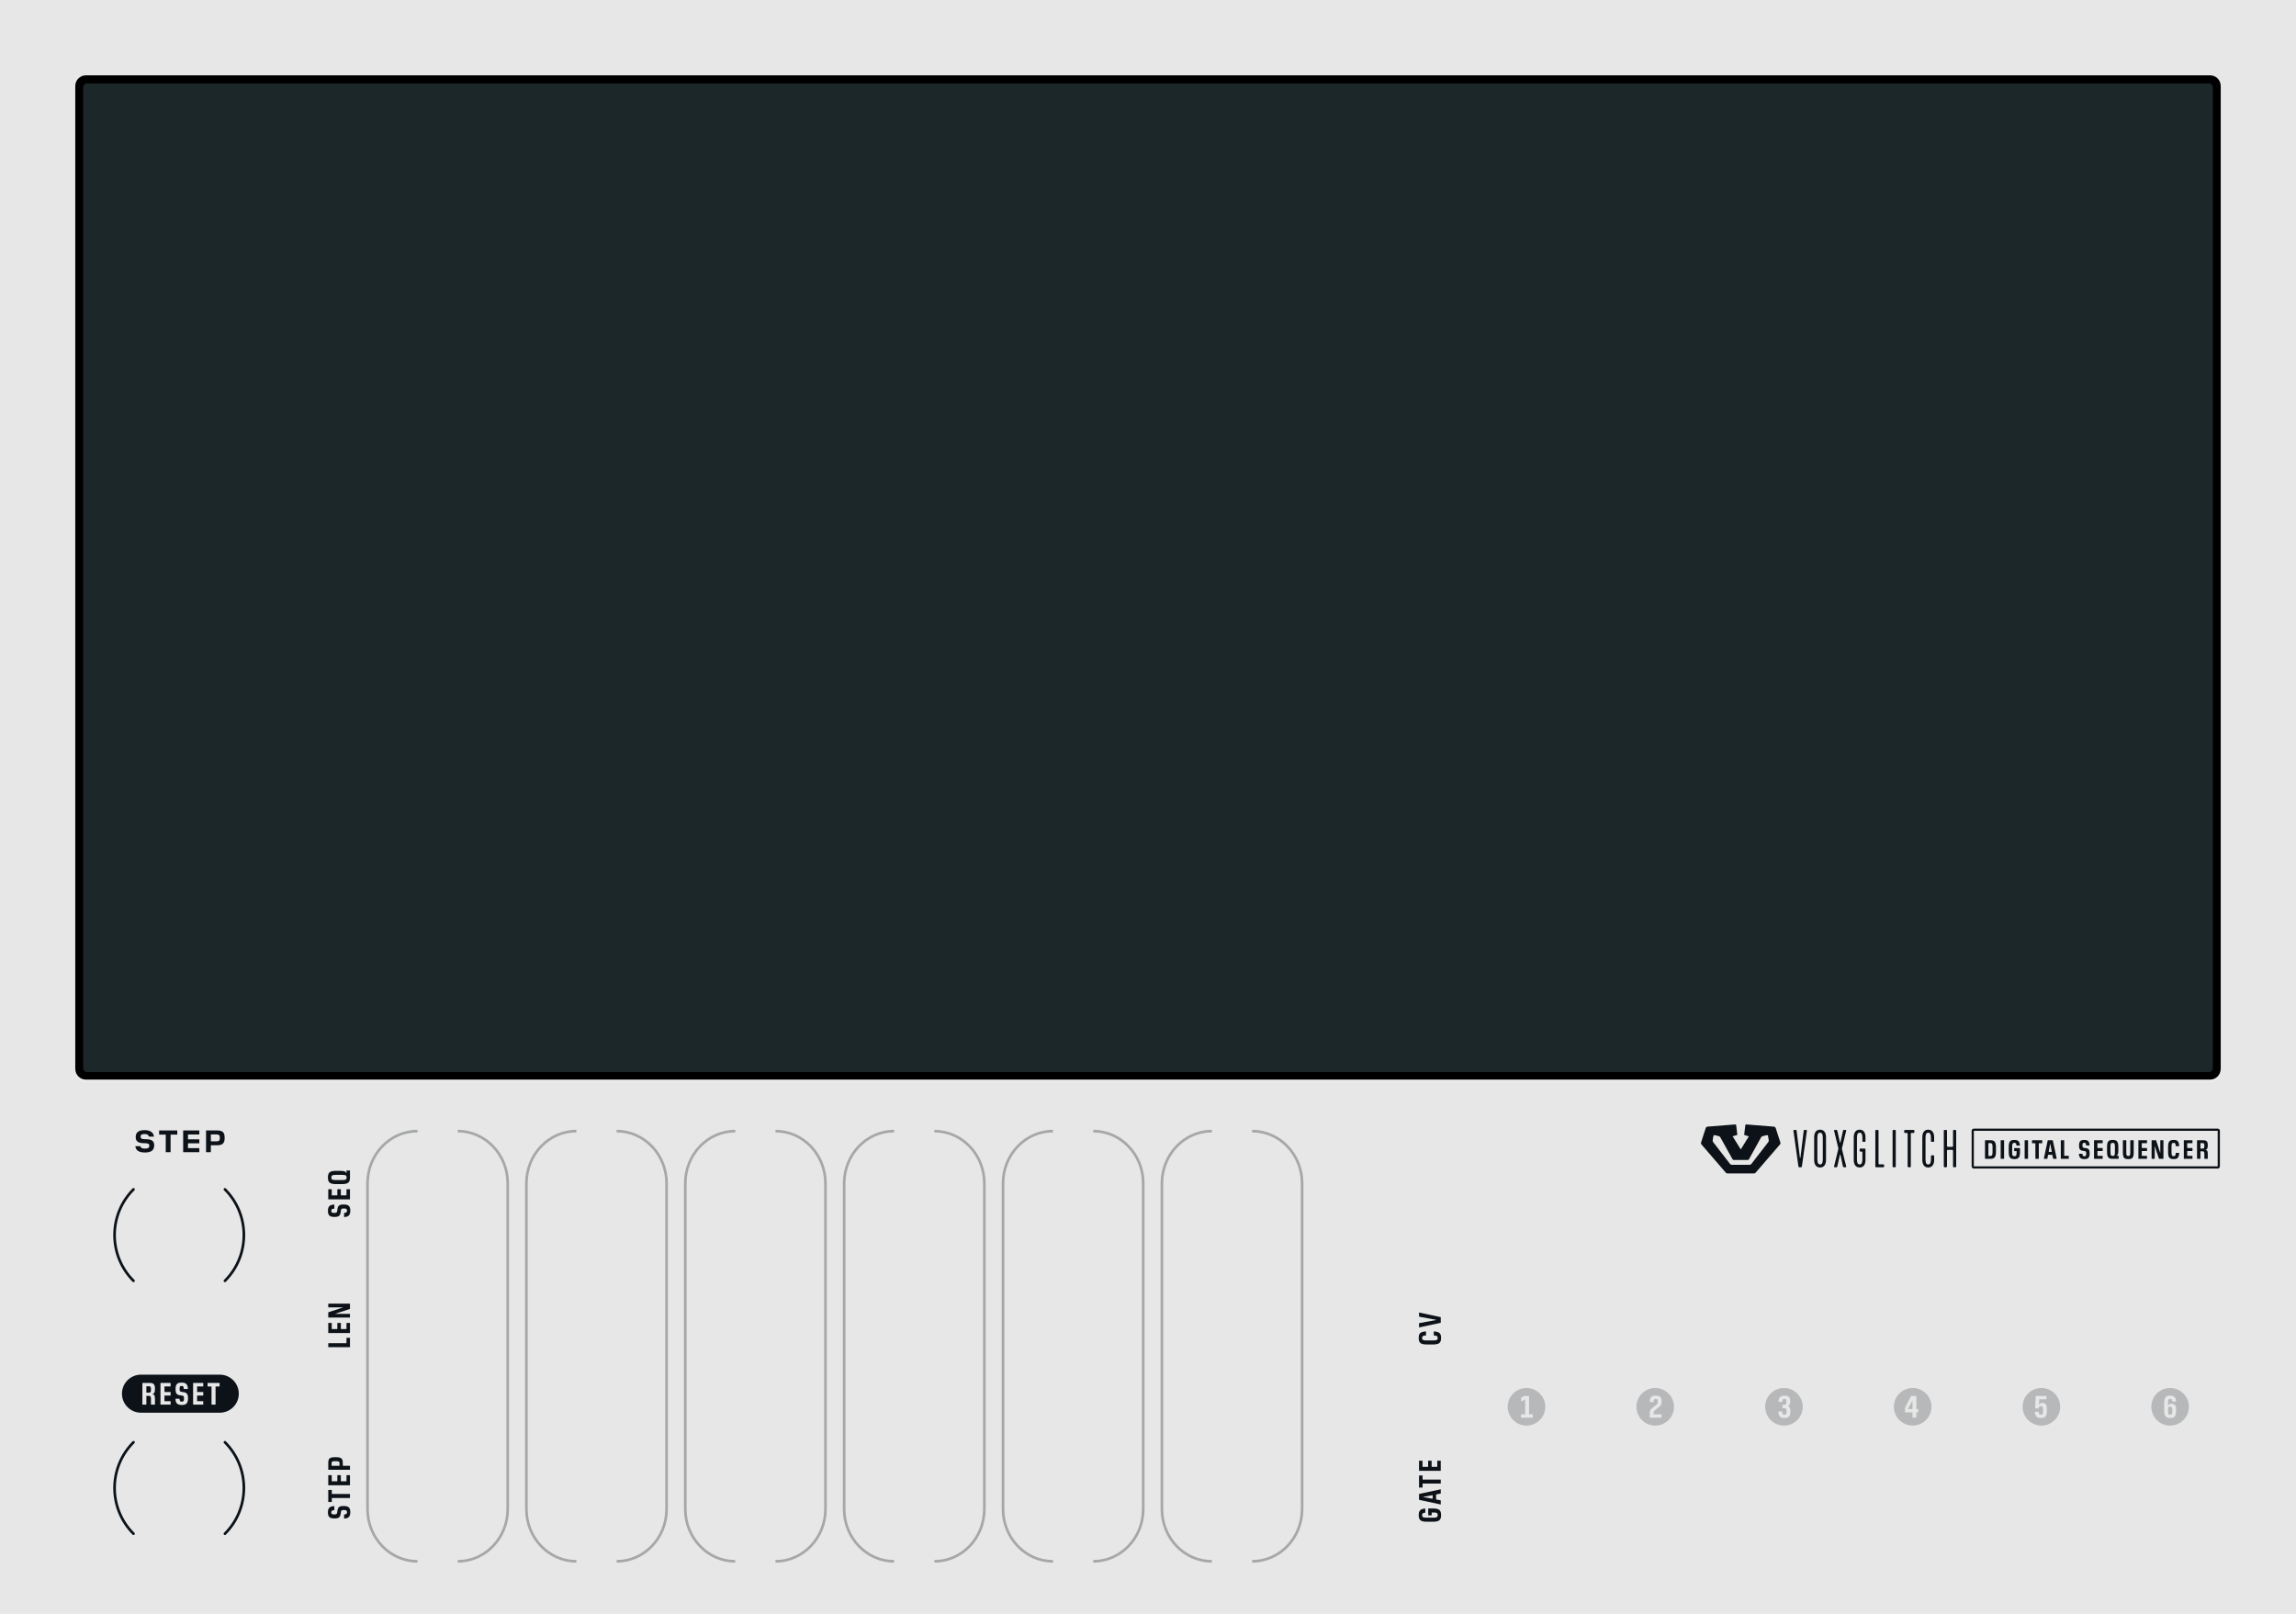
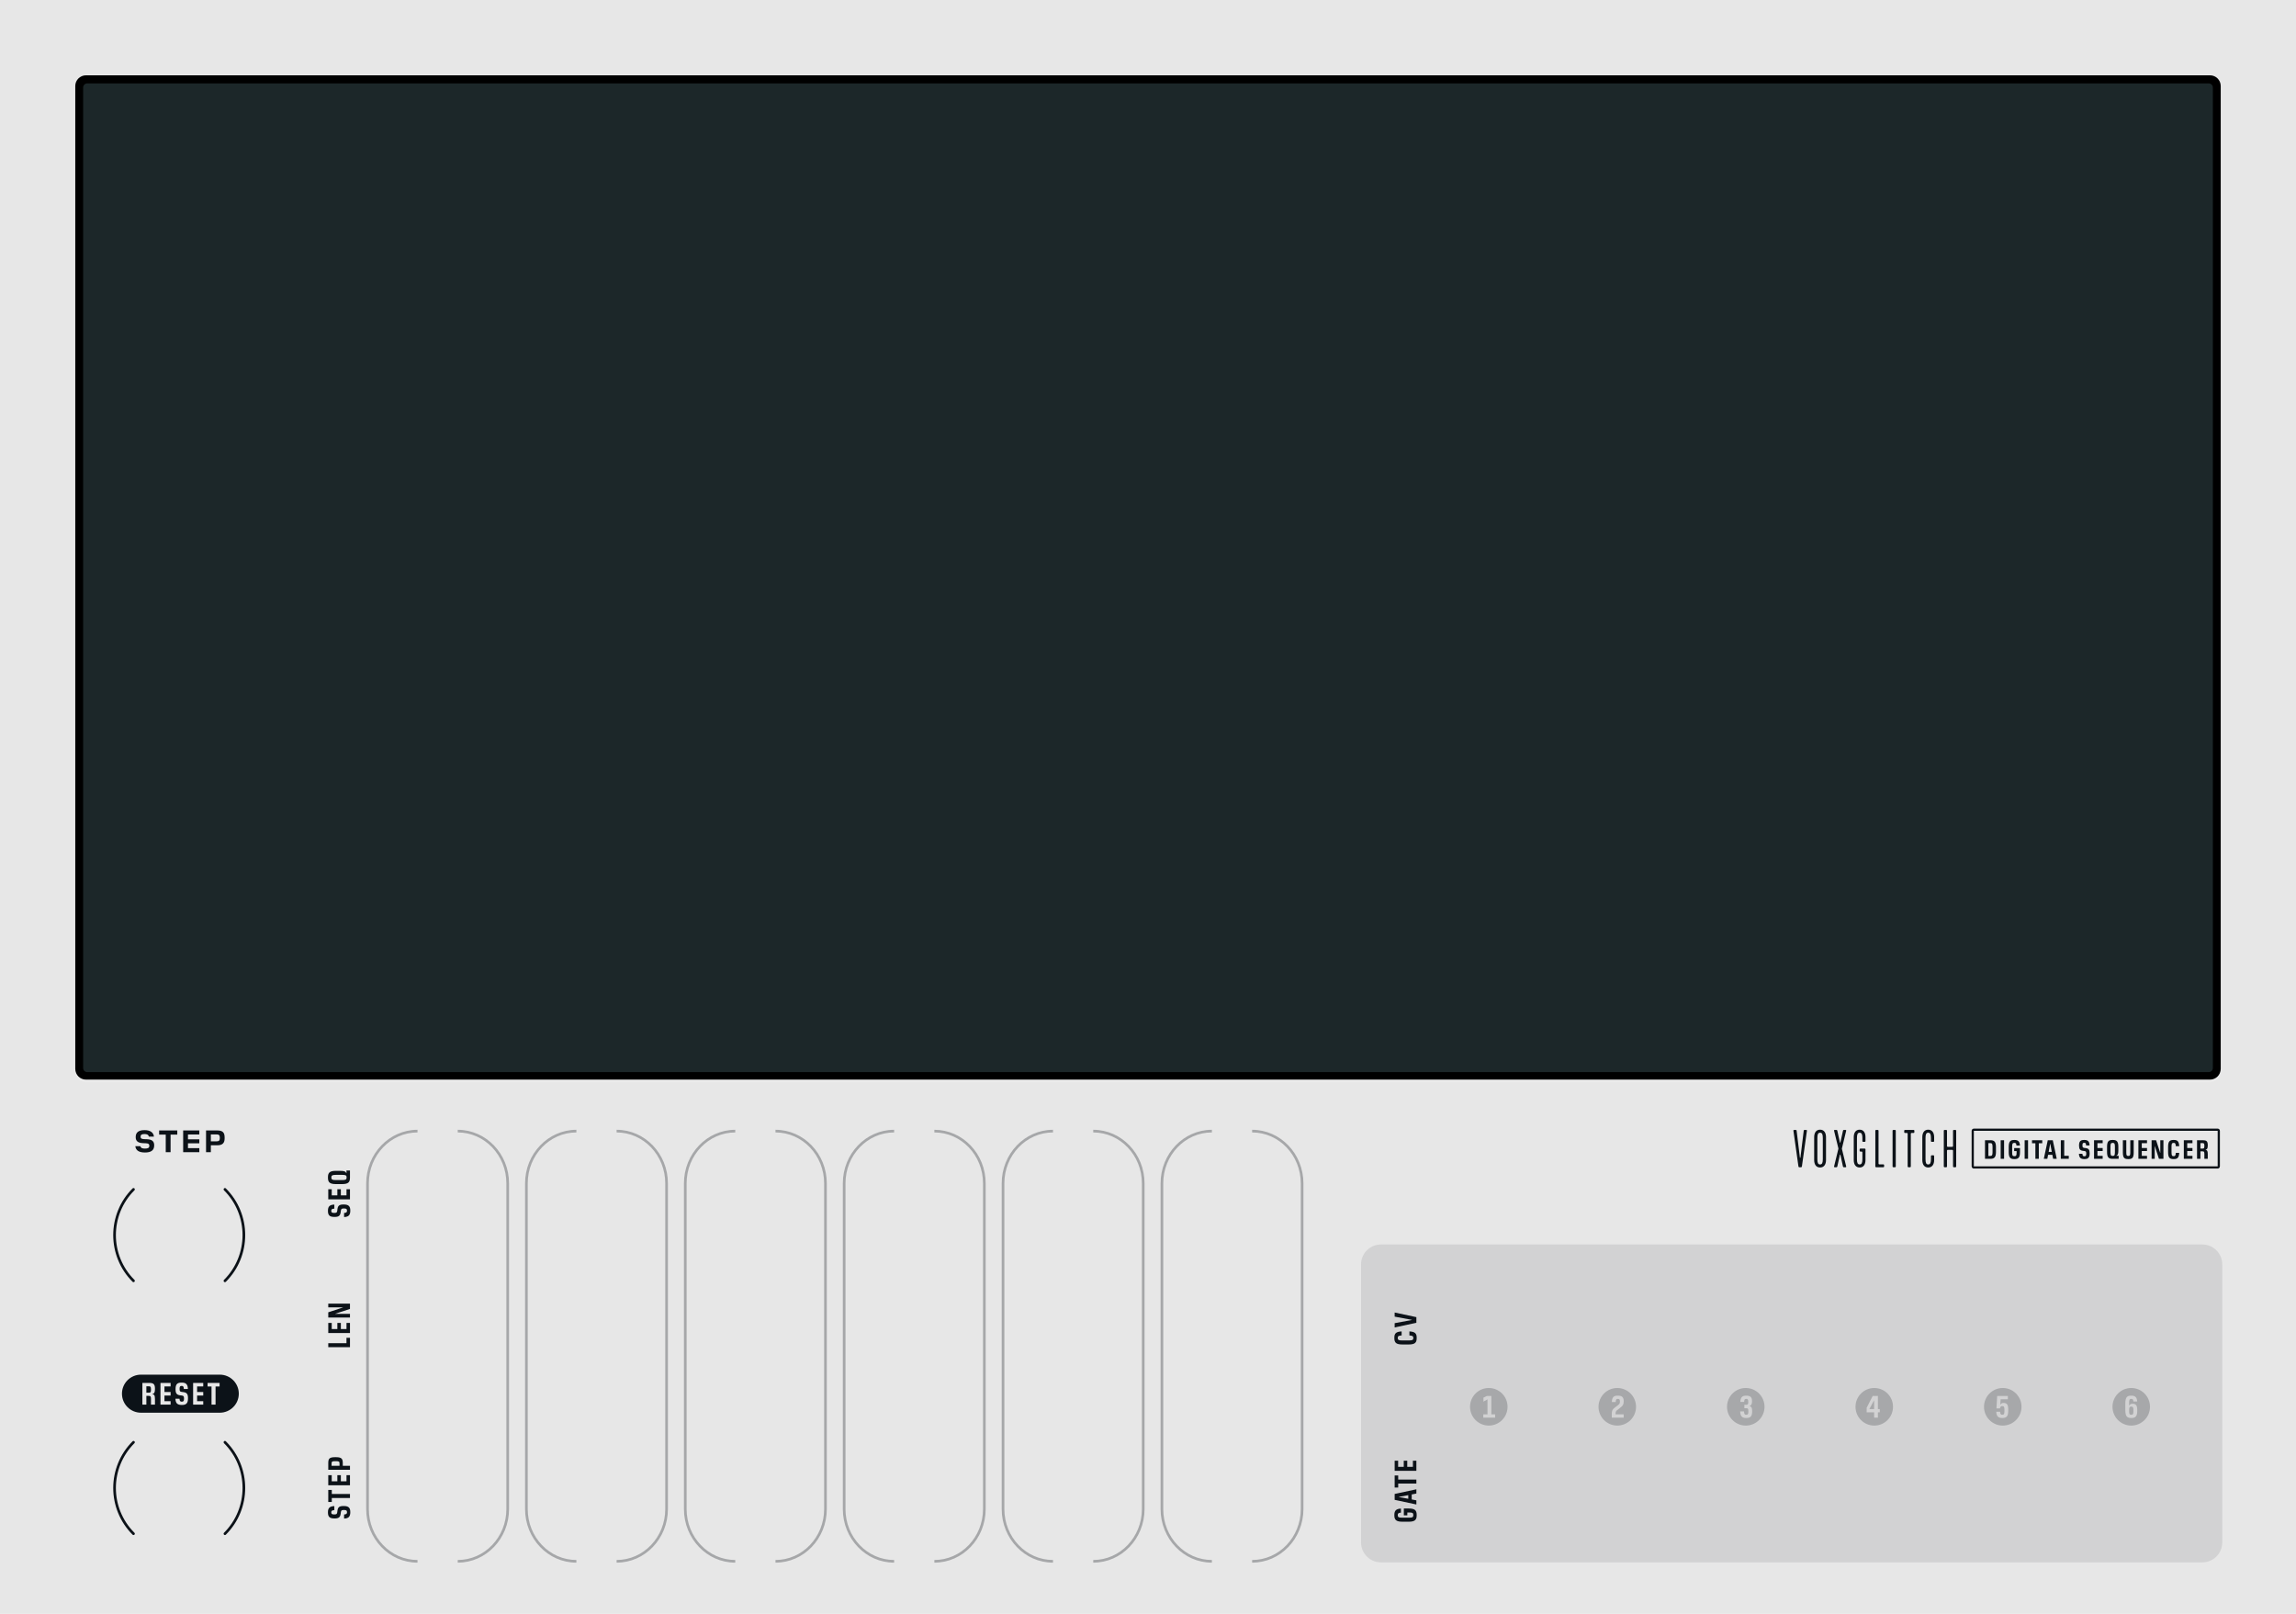
<svg xmlns="http://www.w3.org/2000/svg" xmlns:xlink="http://www.w3.org/1999/xlink" version="1.1" id="Ebene_1" x="0px" y="0px" width="182.88mm" height="128.5mm" viewBox="0 0 518.4 364.252" style="enable-background:new 0 0 518.4 364.252;" xml:space="preserve">
  <rect x="0" y="0" width="518.4" height="364.252" style="fill:#e7e7e7;fill-opacity:1;opacity:1;stroke:none" id="rect1" />
+   <rect style="fill:#d2d2d3;fill-opacity:1;stroke:none;stroke-width:0.283" id="rect2" width="194.449" height="71.756" x="307.301" y="-352.674" rx="4.5" ry="4.5" transform="scale(1,-1)" />
  <defs id="defs93">
    <linearGradient id="linearGradient959">
      <stop style="stop-color:#f3ede7;stop-opacity:1;" offset="0" id="stop955" />
      <stop style="stop-color:#f3ede7;stop-opacity:0;" offset="1" id="stop957" />
    </linearGradient>
    <linearGradient xlink:href="#linearGradient959" id="linearGradient961" x1="82.681" y1="303.885" x2="114.932" y2="303.885" gradientUnits="userSpaceOnUse" />
    <linearGradient xlink:href="#linearGradient959" id="linearGradient963" x1="118.554" y1="303.885" x2="150.804" y2="303.885" gradientUnits="userSpaceOnUse" />
    <linearGradient xlink:href="#linearGradient959" id="linearGradient965" x1="154.426" y1="303.885" x2="186.676" y2="303.885" gradientUnits="userSpaceOnUse" />
    <linearGradient xlink:href="#linearGradient959" id="linearGradient967" x1="190.298" y1="303.885" x2="222.548" y2="303.885" gradientUnits="userSpaceOnUse" />
    <linearGradient xlink:href="#linearGradient959" id="linearGradient969" x1="226.17" y1="303.885" x2="258.42" y2="303.885" gradientUnits="userSpaceOnUse" />
    <linearGradient xlink:href="#linearGradient959" id="linearGradient971" x1="262.042" y1="303.885" x2="294.293" y2="303.885" gradientUnits="userSpaceOnUse" />
  </defs>
  <style type="text/css" id="style2">
.st0 {
  opacity:0.15;
  fill:#FFFFFF;
}
.st1 {
  fill:#1C2729;
}
.st2 {
  opacity:0.3;
}
.st3 {
  fill:#F3EDE7;
}
.st4 {
  opacity:0.5;
  fill:#F3EDE7;
}
</style>
  <path d="M498.995,243.705H19.405c-1.331,0-2.41-1.079-2.41-2.41V19.412c0-1.331,1.079-2.41,2.41-2.41h479.59  c1.331,0,2.41,1.079,2.41,2.41v221.883C501.405,242.626,500.326,243.705,498.995,243.705z" id="path4" style="stroke:none;stroke-opacity:1" />
  <path class="st0" d="M498.995,243.723H19.405c-1.331,0-2.41-1.079-2.41-2.41v0.583c0,1.331,1.079,2.41,2.41,2.41h479.59  c1.331,0,2.41-1.079,2.41-2.41v-0.583C501.405,242.644,500.326,243.723,498.995,243.723z" id="path6" />
  <path class="st1" d="M498.712,242.008H19.688c-0.504,0-0.912-0.409-0.912-0.912V19.744c0-0.504,0.409-0.912,0.912-0.912h479.023  c0.504,0,0.913,0.409,0.913,0.912v221.352C499.624,241.6,499.216,242.008,498.712,242.008z" id="path8" style="stroke:none;stroke-opacity:1;fill-opacity:1;fill:#1c2729" />
  <g id="g12" style="opacity:0.3;fill:#0c1218;fill-opacity:1;stroke:none">
    <path class="st3" d="m 82.681,267.127 v 73.515 c 0,3.336 1.294,6.36 3.388,8.55 2.094,2.19 4.994,3.548 8.195,3.548 v -0.6 c -3.031,0 -5.773,-1.283 -7.763,-3.363 -1.99,-2.08 -3.222,-4.955 -3.222,-8.135 v -73.515 c 0,-3.18 1.232,-6.054 3.222,-8.135 1.99,-2.08 4.733,-3.363 7.763,-3.363 v -0.6 c -3.202,0 -6.102,1.358 -8.195,3.548 -2.094,2.19 -3.388,5.214 -3.388,8.55 z m 28.863,-8.55 c -2.094,-2.19 -4.994,-3.548 -8.195,-3.548 v 0 0.6 0 c 3.031,0 5.773,1.283 7.763,3.363 1.99,2.08 3.222,4.955 3.222,8.135 v 73.515 c 0,3.18 -1.232,6.054 -3.222,8.135 -1.99,2.08 -4.733,3.363 -7.763,3.363 v 0 0.6 0 c 3.202,0 6.102,-1.358 8.195,-3.548 2.095,-2.19 3.388,-5.214 3.388,-8.55 v -73.515 c 0,-3.336 -1.294,-6.36 -3.388,-8.55 z" id="path10" style="fill:#0c1218;fill-opacity:1;stroke:none" />
  </g>
  <g id="g18" style="opacity:0.3;fill:#0c1218;fill-opacity:1;stroke:none">
    <path class="st3" d="m 118.554,267.127 v 73.515 c 0,3.336 1.294,6.36 3.388,8.55 2.094,2.19 4.994,3.548 8.195,3.548 v -0.6 c -3.031,0 -5.773,-1.283 -7.763,-3.363 -1.99,-2.08 -3.222,-4.955 -3.222,-8.135 v -73.515 c 0,-3.18 1.232,-6.054 3.222,-8.135 1.99,-2.08 4.733,-3.363 7.763,-3.363 v -0.6 c -3.202,0 -6.102,1.358 -8.195,3.548 -2.095,2.19 -3.388,5.214 -3.388,8.55 z m 28.862,-8.55 c -2.094,-2.19 -4.994,-3.548 -8.195,-3.548 v 0 0.6 0 c 3.031,0 5.773,1.283 7.763,3.363 1.99,2.08 3.222,4.955 3.222,8.135 v 73.515 c 0,3.18 -1.232,6.054 -3.222,8.135 -1.99,2.08 -4.733,3.363 -7.763,3.363 v 0 0.6 0 c 3.202,0 6.102,-1.358 8.195,-3.548 2.095,-2.19 3.388,-5.214 3.388,-8.55 v -73.515 c 0,-3.336 -1.294,-6.36 -3.388,-8.55 z" id="path16" style="fill:#0c1218;fill-opacity:1;stroke:none" />
  </g>
  <g id="g24" style="opacity:0.3;fill:#0c1218;fill-opacity:1;stroke:none">
    <path class="st3" d="m 154.426,267.127 v 73.515 c 0,3.336 1.294,6.36 3.388,8.55 2.094,2.19 4.994,3.548 8.195,3.548 v -0.6 c -3.031,0 -5.773,-1.283 -7.763,-3.363 -1.99,-2.08 -3.222,-4.955 -3.222,-8.135 v -73.515 c 0,-3.18 1.232,-6.054 3.222,-8.135 1.99,-2.08 4.733,-3.363 7.763,-3.363 v -0.6 c -3.202,0 -6.102,1.358 -8.195,3.548 -2.094,2.19 -3.388,5.214 -3.388,8.55 z m 28.862,-8.55 c -2.094,-2.19 -4.994,-3.548 -8.195,-3.548 v 0.6 c 3.031,0 5.773,1.283 7.763,3.363 1.99,2.08 3.222,4.955 3.222,8.135 v 73.515 c 0,3.18 -1.232,6.054 -3.222,8.135 -1.99,2.08 -4.733,3.363 -7.763,3.363 v 0.6 c 3.202,0 6.102,-1.358 8.195,-3.548 2.095,-2.19 3.388,-5.214 3.388,-8.55 v -73.515 c 0.001,-3.336 -1.293,-6.36 -3.388,-8.55 z" id="path22" style="fill:#0c1218;fill-opacity:1;stroke:none" />
  </g>
  <g id="g30" style="opacity:0.3;fill:#0c1218;fill-opacity:1;stroke:none">
    <path class="st3" d="m 190.298,267.127 v 73.515 c 0,3.336 1.294,6.36 3.388,8.55 2.094,2.19 4.994,3.548 8.195,3.548 v -0.6 c -3.031,0 -5.773,-1.283 -7.763,-3.363 -1.99,-2.08 -3.222,-4.955 -3.222,-8.135 v -73.515 c 0,-3.18 1.232,-6.054 3.222,-8.135 1.99,-2.08 4.733,-3.363 7.763,-3.363 v -0.6 c -3.202,0 -6.102,1.358 -8.195,3.548 -2.094,2.19 -3.388,5.214 -3.388,8.55 z m 28.862,-8.55 c -2.094,-2.19 -4.994,-3.548 -8.195,-3.548 v 0.6 c 3.031,0 5.773,1.283 7.763,3.363 1.99,2.08 3.222,4.955 3.222,8.135 v 73.515 c 0,3.18 -1.232,6.054 -3.222,8.135 -1.99,2.08 -4.733,3.363 -7.763,3.363 v 0.6 c 3.202,0 6.102,-1.358 8.195,-3.548 2.095,-2.19 3.388,-5.214 3.388,-8.55 v -73.515 c 0.001,-3.336 -1.293,-6.36 -3.388,-8.55 z" id="path28" style="fill:#0c1218;fill-opacity:1;stroke:none" />
  </g>
  <g id="g36" style="opacity:0.3;fill:#0c1218;fill-opacity:1;stroke:none">
    <path class="st3" d="m 226.17,267.127 v 73.515 c 0,3.336 1.294,6.36 3.388,8.55 2.094,2.19 4.994,3.548 8.195,3.548 v -0.6 c -3.031,0 -5.773,-1.283 -7.763,-3.363 -1.99,-2.08 -3.222,-4.955 -3.222,-8.135 v -73.515 c 0,-3.18 1.232,-6.054 3.222,-8.135 1.99,-2.08 4.733,-3.363 7.763,-3.363 v -0.6 c -3.202,0 -6.102,1.358 -8.195,3.548 -2.094,2.19 -3.388,5.214 -3.388,8.55 z m 28.862,-8.55 c -2.094,-2.19 -4.994,-3.548 -8.195,-3.548 v 0 0.6 0 c 3.031,0 5.773,1.283 7.763,3.363 1.99,2.08 3.222,4.955 3.222,8.135 v 73.515 c 0,3.18 -1.232,6.054 -3.222,8.135 -1.99,2.08 -4.733,3.363 -7.763,3.363 v 0 0.6 0 c 3.202,0 6.102,-1.358 8.195,-3.548 2.095,-2.19 3.388,-5.214 3.388,-8.55 v -73.515 c 10e-4,-3.336 -1.293,-6.36 -3.388,-8.55 z" id="path34" style="fill:#0c1218;fill-opacity:1;stroke:none" />
  </g>
  <g id="g42" style="opacity:0.3;fill:#0c1218;fill-opacity:1;stroke:none">
    <path class="st3" d="m 262.042,267.127 v 73.515 c 0,3.336 1.294,6.36 3.388,8.55 2.094,2.19 4.994,3.548 8.195,3.548 v -0.6 c -3.031,0 -5.773,-1.283 -7.763,-3.363 -1.99,-2.08 -3.222,-4.955 -3.222,-8.135 v -73.515 c 0,-3.18 1.232,-6.054 3.222,-8.135 1.99,-2.08 4.733,-3.363 7.763,-3.363 v -0.6 c -3.202,0 -6.102,1.358 -8.195,3.548 -2.094,2.19 -3.388,5.214 -3.388,8.55 z m 28.863,-8.55 c -2.094,-2.19 -4.994,-3.548 -8.195,-3.548 v 0 0.6 0 c 3.031,0 5.773,1.283 7.763,3.363 1.99,2.08 3.222,4.955 3.222,8.135 v 73.515 c 0,3.18 -1.232,6.054 -3.222,8.135 -1.99,2.08 -4.733,3.363 -7.763,3.363 v 0 0.6 0 c 3.202,0 6.102,-1.358 8.195,-3.548 2.095,-2.19 3.388,-5.214 3.388,-8.55 v -73.515 c 0,-3.336 -1.294,-6.36 -3.388,-8.55 z" id="path40" style="fill:#0c1218;fill-opacity:1;stroke:none" />
  </g>
  <path class="st3" d="m 439.047,263.483 h 0.384 c 0.112,0 0.169,-0.067 0.169,-0.168 v -3.583 c 0,-0.101 0.067,-0.168 0.169,-0.168 h 1.015 c 0.102,0 0.181,0.067 0.181,0.168 v 3.583 c 0,0.101 0.068,0.168 0.169,0.168 h 0.373 c 0.112,0 0.169,-0.067 0.169,-0.168 v -8.086 c 0,-0.101 -0.068,-0.168 -0.169,-0.168 h -0.373 c -0.112,0 -0.169,0.067 -0.169,0.168 v 3.481 c 0,0.101 -0.079,0.168 -0.181,0.168 h -1.015 c -0.102,0 -0.169,-0.067 -0.169,-0.168 v -3.481 c 0,-0.101 -0.067,-0.168 -0.169,-0.168 h -0.384 c -0.112,0 -0.169,0.067 -0.169,0.168 v 8.086 c 0,0.101 0.068,0.168 0.169,0.168 z m -5.019,-1.64 c 0,1.033 0.462,1.696 1.33,1.696 0.88,0 1.342,-0.674 1.342,-1.696 v -0.887 c 0,-0.101 -0.067,-0.168 -0.169,-0.168 h -0.384 c -0.102,0 -0.169,0.067 -0.169,0.168 v 0.674 c 0,0.831 -0.146,1.224 -0.62,1.224 -0.474,0 -0.608,-0.393 -0.608,-1.224 v -4.717 c 0,-0.831 0.135,-1.224 0.608,-1.224 0.473,0 0.62,0.393 0.62,1.224 v 0.674 c 0,0.101 0.067,0.168 0.169,0.168 h 0.384 c 0.102,0 0.169,-0.067 0.169,-0.168 V 256.7 c 0,-1.022 -0.462,-1.696 -1.342,-1.696 -0.868,0 -1.33,0.663 -1.33,1.696 z m -4.085,-6.266 c 0,0.112 0.067,0.168 0.169,0.168 h 0.439 c 0.102,0 0.169,0.067 0.169,0.168 v 7.401 c 0,0.101 0.068,0.168 0.17,0.168 h 0.372 c 0.112,0 0.169,-0.067 0.169,-0.168 v -7.401 c 0,-0.101 0.067,-0.168 0.169,-0.168 h 0.462 c 0.102,0 0.17,-0.067 0.17,-0.168 v -0.348 c 0,-0.112 -0.068,-0.168 -0.17,-0.168 h -1.95 c -0.102,0 -0.169,0.067 -0.169,0.168 z m -2.46,7.906 h 0.384 c 0.112,0 0.169,-0.067 0.169,-0.168 v -8.086 c 0,-0.101 -0.067,-0.168 -0.169,-0.168 h -0.384 c -0.112,0 -0.169,0.067 -0.169,0.168 v 8.086 c 0,0.101 0.067,0.168 0.169,0.168 z m -4.062,-0.169 c 0,0.101 0.067,0.168 0.169,0.168 h 1.646 c 0.102,0 0.169,-0.067 0.169,-0.168 V 263 c 0,-0.101 -0.067,-0.168 -0.169,-0.168 h -0.925 c -0.102,0 -0.169,-0.067 -0.169,-0.168 v -7.435 c 0,-0.101 -0.067,-0.168 -0.169,-0.168 h -0.384 c -0.112,0 -0.169,0.067 -0.169,0.168 v 8.085 z m -4.874,-1.471 c 0,1.033 0.462,1.696 1.33,1.696 0.88,0 1.319,-0.674 1.319,-1.696 v -2.403 c 0,-0.101 -0.067,-0.168 -0.169,-0.168 h -0.981 c -0.102,0 -0.169,0.067 -0.169,0.168 v 0.337 c 0,0.112 0.067,0.168 0.169,0.168 h 0.282 c 0.102,0 0.169,0.067 0.169,0.168 v 1.516 c 0,0.831 -0.146,1.224 -0.62,1.224 -0.474,0 -0.608,-0.393 -0.608,-1.224 v -4.717 c 0,-0.831 0.135,-1.224 0.608,-1.224 0.473,0 0.62,0.393 0.62,1.224 v 0.674 c 0,0.101 0.067,0.168 0.169,0.168 h 0.361 c 0.102,0 0.169,-0.067 0.169,-0.168 V 256.7 c 0,-1.022 -0.439,-1.696 -1.319,-1.696 -0.868,0 -1.33,0.663 -1.33,1.696 z m -4.333,1.64 h 0.451 c 0.079,0 0.146,-0.067 0.169,-0.168 l 0.598,-2.684 h 0.091 l 0.586,2.684 c 0.022,0.101 0.102,0.168 0.181,0.168 h 0.439 c 0.079,0 0.136,-0.067 0.113,-0.168 l -0.97,-3.976 0.011,-0.135 0.959,-3.976 c 0.022,-0.101 -0.034,-0.168 -0.113,-0.168 h -0.439 c -0.079,0 -0.146,0.067 -0.169,0.168 l -0.598,2.695 h -0.091 l -0.598,-2.695 c -0.022,-0.101 -0.09,-0.168 -0.169,-0.168 h -0.451 c -0.067,0 -0.135,0.067 -0.112,0.168 l 0.97,3.976 v 0.135 l -0.97,3.976 c -0.022,0.101 0.045,0.168 0.112,0.168 z m -3.881,-1.853 v -4.717 c 0,-0.831 0.135,-1.224 0.609,-1.224 0.485,0 0.62,0.393 0.62,1.224 v 4.717 c 0,0.831 -0.135,1.224 -0.62,1.224 -0.474,0 -0.609,-0.393 -0.609,-1.224 z m -0.722,0.213 c 0,1.033 0.462,1.696 1.331,1.696 0.88,0 1.342,-0.663 1.342,-1.696 V 256.7 c 0,-1.033 -0.462,-1.696 -1.342,-1.696 -0.868,0 -1.331,0.663 -1.331,1.696 z m -3.363,1.64 h 0.406 c 0.113,0 0.169,-0.056 0.191,-0.213 l 1.128,-8.007 c 0.022,-0.168 -0.068,-0.202 -0.169,-0.202 h -0.35 c -0.124,0 -0.191,0.034 -0.203,0.18 l -0.744,6.098 h -0.113 l -0.745,-6.098 c -0.011,-0.146 -0.079,-0.18 -0.203,-0.18 h -0.35 c -0.102,0 -0.192,0.034 -0.169,0.202 l 1.128,8.007 c 0.024,0.157 0.08,0.213 0.193,0.213 z" id="path46" style="fill:#0c1218;fill-opacity:1;stroke:none" />
  <path class="st3" d="m 500.718,255.264 v 8.018 h -55.054 v -8.018 h 55.054 m 0,-0.5 h -55.054 c -0.276,0 -0.5,0.224 -0.5,0.5 v 8.018 c 0,0.276 0.224,0.5 0.5,0.5 h 55.054 c 0.276,0 0.5,-0.224 0.5,-0.5 v -8.018 c 0,-0.276 -0.224,-0.5 -0.5,-0.5 z" id="path48" style="fill:#0c1218;fill-opacity:1;stroke:none" />
  <path class="st3" d="m 497.266,258.033 c 0.318,0 0.444,0.06 0.444,0.563 v 0.12 c 0,0.498 -0.12,0.558 -0.414,0.558 h -0.474 v -1.241 z m -0.443,1.859 h 0.449 c 0.324,0 0.438,0.06 0.438,0.576 v 1.115 h 0.768 v -1.067 c 0,-0.756 -0.162,-0.888 -0.486,-0.959 v -0.03 c 0.324,-0.084 0.486,-0.27 0.486,-0.948 V 258.5 c 0,-0.935 -0.336,-1.115 -1.134,-1.115 h -1.289 v 4.198 h 0.768 z m -1.802,1.019 h -1.181 v -1.091 h 1.181 v -0.677 h -1.181 v -1.085 h 1.181 v -0.672 h -1.948 v 4.198 h 1.948 z m -4.193,0.732 c 0.816,0 1.146,-0.318 1.206,-1.409 h -0.773 c -0.036,0.624 -0.162,0.755 -0.456,0.755 h -0.036 c -0.198,0 -0.324,-0.06 -0.384,-0.186 -0.06,-0.125 -0.09,-0.348 -0.09,-0.666 v -1.301 c 0,-0.647 0.084,-0.852 0.474,-0.852 h 0.036 c 0.294,0 0.42,0.126 0.456,0.75 h 0.773 c -0.061,-1.091 -0.39,-1.409 -1.206,-1.409 h -0.09 c -0.881,0 -1.217,0.36 -1.217,1.559 v 1.2 c 0,1.199 0.336,1.559 1.217,1.559 z m -2.359,-4.258 h -0.707 v 2.836 h -0.03 l -0.923,-2.836 h -1.014 v 4.198 h 0.707 v -2.836 h 0.03 l 0.924,2.836 h 1.013 z m -3.708,3.526 h -1.181 v -1.091 h 1.181 v -0.677 h -1.181 v -1.085 h 1.181 v -0.672 h -1.948 v 4.198 h 1.948 z m -4.192,0.732 c 0.863,0 1.187,-0.294 1.187,-1.487 v -2.771 h -0.773 v 2.776 c 0,0.63 -0.096,0.774 -0.426,0.774 h -0.048 c -0.33,0 -0.426,-0.144 -0.426,-0.774 v -2.776 h -0.773 v 2.771 c 0,1.193 0.324,1.487 1.188,1.487 z m -3.577,-0.714 c -0.197,0 -0.323,-0.06 -0.39,-0.186 -0.06,-0.126 -0.09,-0.348 -0.09,-0.666 v -1.241 c 0,-0.324 0.03,-0.545 0.09,-0.666 0.066,-0.126 0.192,-0.186 0.39,-0.186 h 0.042 c 0.198,0 0.324,0.06 0.384,0.186 0.066,0.12 0.096,0.342 0.096,0.666 v 1.241 c 0,0.318 -0.029,0.54 -0.09,0.666 -0.06,0.126 -0.186,0.186 -0.384,0.186 z m 1.367,-0.024 h -0.527 v -0.03 c 0.3,-0.12 0.456,-0.324 0.456,-1.169 v -0.828 c 0,-1.205 -0.349,-1.553 -1.224,-1.553 h -0.103 c -0.881,0 -1.223,0.348 -1.223,1.565 v 1.133 c 0,1.211 0.342,1.559 1.223,1.559 h 1.397 v -0.677 z m -3.611,0.006 h -1.181 v -1.091 h 1.181 v -0.677 h -1.181 v -1.085 h 1.181 v -0.672 H 472.8 v 4.198 h 1.948 z m -4.104,0.732 c 0.768,0 1.163,-0.282 1.163,-1.241 v -0.084 c 0,-0.798 -0.24,-1.074 -0.899,-1.158 l -0.3,-0.036 c -0.342,-0.042 -0.42,-0.174 -0.42,-0.54 V 258.5 c 0,-0.414 0.108,-0.534 0.396,-0.534 0.282,0 0.402,0.096 0.426,0.594 h 0.78 c -0.024,-0.936 -0.408,-1.235 -1.164,-1.235 h -0.071 c -0.792,0 -1.14,0.3 -1.14,1.235 v 0.066 c 0,0.798 0.246,1.074 0.905,1.158 l 0.3,0.036 c 0.342,0.048 0.42,0.168 0.42,0.546 v 0.102 c 0,0.426 -0.12,0.54 -0.426,0.54 -0.258,0 -0.414,-0.09 -0.438,-0.563 h -0.786 c 0.019,0.45 0.126,0.768 0.324,0.941 0.198,0.173 0.491,0.258 0.869,0.258 h 0.061 z m -3.546,-0.738 h -1.031 v -3.52 h -0.768 v 4.198 h 1.799 z m -4.176,-2.717 0.336,1.829 h -0.702 l 0.336,-1.829 z m 0.564,-0.803 h -1.133 l -0.894,4.198 h 0.797 l 0.168,-0.899 h 0.966 l 0.174,0.899 h 0.815 z m -3.156,0.683 h 0.779 v -0.684 h -2.314 v 0.684 h 0.762 v 3.514 h 0.773 z m -2.429,-0.683 h -0.768 v 4.198 h 0.768 z m -3.055,4.258 c 0.882,0 1.235,-0.348 1.235,-1.559 v -0.924 h -1.312 v 0.672 h 0.545 v 0.39 c 0,0.618 -0.107,0.768 -0.468,0.768 h -0.054 c -0.197,0 -0.323,-0.06 -0.39,-0.18 -0.06,-0.126 -0.09,-0.348 -0.09,-0.666 v -1.307 c 0,-0.324 0.03,-0.545 0.09,-0.666 0.066,-0.126 0.192,-0.186 0.39,-0.186 h 0.042 c 0.294,0 0.42,0.132 0.45,0.612 h 0.785 c -0.048,-0.965 -0.438,-1.271 -1.224,-1.271 h -0.065 c -0.882,0 -1.241,0.348 -1.241,1.565 v 1.193 c 0,1.211 0.359,1.559 1.241,1.559 z m -2.357,-4.258 h -0.768 v 4.198 h 0.768 z m -3.097,0.648 c 0.384,0 0.492,0.216 0.492,0.863 v 1.181 c 0,0.642 -0.114,0.858 -0.492,0.858 h -0.443 v -2.902 z m 1.266,0.917 c 0,-1.206 -0.372,-1.565 -1.254,-1.565 h -1.223 v 4.198 h 1.223 c 0.882,0 1.254,-0.36 1.254,-1.559 z" id="path50" style="fill:#0c1218;fill-opacity:1;stroke:none" />
-   <path class="st3" d="m 400.505,254.321 -6.214,-0.496 c -0.115,-0.009 -0.216,0.074 -0.229,0.189 l -0.252,2.174 1.058,0.32 -1.834,2.955 -1.834,-2.955 1.058,-0.32 -0.254,-2.176 c -0.013,-0.115 -0.115,-0.198 -0.229,-0.189 l -6.23,0.497 c -0.196,0.016 -0.364,0.148 -0.424,0.336 l -1.043,3.223 c -0.053,0.163 -0.017,0.342 0.095,0.471 l 5.492,6.364 c 0.092,0.107 0.227,0.169 0.368,0.169 h 5.986 c 0.141,0 0.276,-0.062 0.368,-0.169 l 5.494,-6.364 c 0.112,-0.13 0.148,-0.308 0.095,-0.471 l -1.046,-3.222 c -0.061,-0.188 -0.228,-0.32 -0.425,-0.336 z m -5.456,8.608 h -4.045 c -0.151,0 -0.293,-0.07 -0.385,-0.189 l -3.828,-4.953 c -0.083,-0.107 -0.118,-0.245 -0.096,-0.379 l 0.158,-0.97 c 0.023,-0.141 0.16,-0.232 0.298,-0.198 l 0.953,0.234 c 0.131,0.032 0.243,0.118 0.309,0.236 l 2.789,5.011 0.213,0.125 h 3.237 l 0.213,-0.126 2.772,-5.009 c 0.066,-0.119 0.179,-0.205 0.311,-0.238 l 0.952,-0.232 c 0.138,-0.034 0.275,0.057 0.298,0.198 l 0.159,0.967 c 0.022,0.134 -0.013,0.272 -0.096,0.379 l -3.829,4.953 c -0.091,0.121 -0.233,0.191 -0.383,0.191 z" id="path52" style="fill:#0c1218;fill-opacity:1;stroke:none" />
  <path class="st3" d="m 30.354,288.912 c -2.793,-2.793 -4.188,-6.45 -4.188,-10.111 0,-3.66 1.395,-7.318 4.188,-10.111 0.117,-0.117 0.117,-0.307 0,-0.424 -0.117,-0.117 -0.307,-0.117 -0.424,0 -2.909,2.908 -4.364,6.723 -4.364,10.535 0,3.812 1.455,7.626 4.364,10.535 0.117,0.117 0.307,0.117 0.424,0 0.118,-0.117 0.118,-0.307 0,-0.424 z" id="path54" style="fill:#0c1218;fill-opacity:1;stroke:none" />
  <path class="st3" d="m 50.575,268.691 c 2.793,2.793 4.188,6.45 4.188,10.11 0,3.66 -1.395,7.318 -4.188,10.111 -0.117,0.117 -0.117,0.307 0,0.424 0.117,0.117 0.307,0.117 0.424,0 2.909,-2.908 4.364,-6.723 4.364,-10.535 0,-3.812 -1.455,-7.626 -4.364,-10.535 -0.117,-0.117 -0.307,-0.117 -0.424,0 -0.117,0.118 -0.117,0.308 0,0.425 z" id="path56" style="fill:#0c1218;fill-opacity:1;stroke:none" />
  <path class="st3" d="m 30.354,345.998 c -2.793,-2.793 -4.188,-6.45 -4.188,-10.111 0,-3.66 1.395,-7.318 4.188,-10.111 0.117,-0.117 0.117,-0.307 0,-0.424 -0.117,-0.117 -0.307,-0.117 -0.424,0 -2.909,2.908 -4.364,6.723 -4.364,10.535 0,3.812 1.455,7.626 4.364,10.535 0.117,0.117 0.307,0.117 0.424,0 0.118,-0.117 0.118,-0.307 0,-0.424 z" id="path58" style="fill:#0c1218;fill-opacity:1;stroke:none" />
  <path class="st3" d="m 50.575,325.777 c 2.793,2.793 4.188,6.45 4.188,10.11 0,3.66 -1.395,7.318 -4.188,10.111 -0.117,0.117 -0.117,0.307 0,0.424 0.117,0.117 0.307,0.117 0.424,0 2.909,-2.908 4.364,-6.723 4.364,-10.535 0,-3.812 -1.455,-7.626 -4.364,-10.535 -0.117,-0.117 -0.307,-0.117 -0.424,0 -0.117,0.118 -0.117,0.308 0,0.425 z" id="path60" style="fill:#0c1218;fill-opacity:1;stroke:none" />
  <path class="st3" d="m 48.861,256.07 c 0.588,0 0.771,0.196 0.771,0.75 v 0.07 c 0,0.54 -0.168,0.75 -0.764,0.75 h -1.261 v -1.569 h 1.254 z m -1.254,2.458 h 1.429 c 1.198,0 1.681,-0.498 1.681,-1.562 v -0.21 c 0,-1.156 -0.483,-1.576 -1.681,-1.576 h -2.514 v 4.903 h 1.085 z m -2.603,0.644 h -2.563 v -1.092 h 2.563 v -0.904 h -2.563 v -1.085 h 2.563 v -0.911 h -3.649 v 4.903 h 3.649 z m -6.489,-3.053 h 1.513 v -0.938 H 35.93 v 0.938 h 1.492 v 3.964 h 1.093 z m -5.747,4.034 c 1.239,0 2.045,-0.427 2.045,-1.583 v -0.063 c 0,-0.89 -0.518,-1.296 -1.604,-1.345 l -0.665,-0.021 c -0.638,-0.028 -0.799,-0.182 -0.799,-0.54 v -0.035 c 0,-0.413 0.267,-0.574 0.875,-0.574 0.533,0 0.89,0.119 0.995,0.588 h 1.142 c -0.084,-0.987 -0.91,-1.471 -2.073,-1.471 H 32.6 c -1.31,0 -1.961,0.518 -1.961,1.548 v 0.049 c 0,0.875 0.532,1.289 1.604,1.338 l 0.672,0.028 c 0.623,0.028 0.798,0.182 0.798,0.54 v 0.063 c 0,0.441 -0.329,0.595 -0.98,0.595 -0.462,0 -0.938,-0.063 -1.037,-0.539 h -1.142 c 0.112,1.037 0.945,1.421 2.15,1.421 h 0.064 z" id="path62" style="fill:#0c1218;fill-opacity:1;stroke:none" />
  <path class="st3" d="M 49.622,310.303 H 31.831 c -2.372,0 -4.295,1.923 -4.295,4.295 v 0 c 0,2.372 1.923,4.295 4.295,4.295 h 17.791 c 2.372,0 4.295,-1.923 4.295,-4.295 v 0 c 0,-2.372 -1.923,-4.295 -4.295,-4.295 z m -14.633,3.261 c 0,0.792 -0.19,1.009 -0.57,1.106 v 0.035 c 0.38,0.084 0.57,0.238 0.57,1.121 v 1.246 h -0.9 v -1.303 c 0,-0.603 -0.134,-0.672 -0.514,-0.672 h -0.527 v 1.975 h -0.9 v -4.902 h 1.512 c 0.936,0 1.33,0.21 1.33,1.303 v 0.091 z m 3.531,-0.609 h -1.386 v 1.268 h 1.386 v 0.792 h -1.386 v 1.274 h 1.386 v 0.784 h -2.286 v -4.902 h 2.286 z m 3.924,2.738 c 0,1.121 -0.464,1.45 -1.364,1.45 h -0.07 c -0.443,0 -0.788,-0.098 -1.02,-0.301 -0.232,-0.203 -0.359,-0.575 -0.38,-1.1 h 0.921 c 0.028,0.553 0.211,0.658 0.514,0.658 0.358,0 0.499,-0.134 0.499,-0.631 v -0.119 c 0,-0.44 -0.091,-0.581 -0.492,-0.637 L 40.7,314.971 c -0.774,-0.099 -1.062,-0.421 -1.062,-1.352 v -0.077 c 0,-1.093 0.408,-1.443 1.337,-1.443 h 0.084 c 0.887,0 1.337,0.351 1.365,1.443 h -0.915 c -0.028,-0.582 -0.168,-0.693 -0.499,-0.693 -0.338,0 -0.464,0.14 -0.464,0.623 v 0.098 c 0,0.428 0.091,0.582 0.492,0.631 l 0.352,0.042 c 0.773,0.098 1.055,0.42 1.055,1.352 v 0.098 z m 3.445,-2.738 h -1.386 v 1.268 h 1.386 v 0.792 h -1.386 v 1.274 h 1.386 v 0.784 h -2.286 v -4.902 h 2.286 z m 3.694,0.015 h -0.914 v 4.104 H 47.76 v -4.104 h -0.893 v -0.799 h 2.715 v 0.799 z m -16.015,-0.043 h -0.521 v 1.45 h 0.556 c 0.345,0 0.485,-0.07 0.485,-0.651 v -0.14 c 10e-4,-0.589 -0.147,-0.659 -0.52,-0.659 z" id="path64" style="fill:#0c1218;fill-opacity:1;stroke:none" />
  <path class="st3" d="m 78.256,265.816 c 0,0.232 -0.069,0.38 -0.217,0.458 -0.147,0.07 -0.406,0.105 -0.777,0.105 h -1.45 c -0.378,0 -0.637,-0.035 -0.777,-0.105 -0.146,-0.078 -0.217,-0.225 -0.217,-0.458 v -0.049 c 0,-0.232 0.07,-0.379 0.217,-0.45 0.141,-0.077 0.399,-0.112 0.777,-0.112 h 1.45 c 0.371,0 0.63,0.035 0.777,0.105 0.147,0.07 0.217,0.218 0.217,0.45 z m -0.027,-1.603 v 0.619 h -0.035 c -0.141,-0.352 -0.379,-0.534 -1.366,-0.534 H 75.86 c -1.407,0 -1.813,0.408 -1.813,1.435 v 0.12 c 0,1.034 0.406,1.435 1.828,1.435 h 1.323 c 1.415,0 1.821,-0.401 1.821,-1.435 v -1.639 h -0.79 z m 0.006,4.234 v 1.386 H 76.96 v -1.386 h -0.791 v 1.386 h -1.268 v -1.386 h -0.784 v 2.286 h 4.902 v -2.286 z m 0.855,4.81 c 0,-0.9 -0.329,-1.364 -1.45,-1.364 h -0.098 c -0.932,0 -1.254,0.281 -1.352,1.055 l -0.042,0.352 c -0.05,0.401 -0.203,0.492 -0.631,0.492 H 75.42 c -0.483,0 -0.624,-0.126 -0.624,-0.464 0,-0.331 0.112,-0.471 0.693,-0.499 v -0.915 c -1.092,0.028 -1.442,0.478 -1.442,1.365 v 0.084 c 0,0.929 0.351,1.337 1.442,1.337 h 0.077 c 0.932,0 1.254,-0.289 1.352,-1.062 l 0.042,-0.352 c 0.057,-0.401 0.196,-0.492 0.638,-0.492 h 0.119 c 0.497,0 0.631,0.141 0.631,0.499 0,0.303 -0.105,0.485 -0.659,0.514 v 0.921 c 0.525,-0.021 0.896,-0.147 1.1,-0.38 0.203,-0.232 0.302,-0.577 0.302,-1.02 v -0.071 z" id="path66" style="fill:#0c1218;fill-opacity:1;stroke:none" />
  <path class="st3" d="m 74.117,294.278 v 0.83 h 3.312 v 0.035 l -3.312,1.083 v 1.188 h 4.902 v -0.83 h -3.312 v -0.035 l 3.312,-1.083 v -1.189 h -4.902 z m 4.118,4.346 v 1.386 H 76.96 v -1.386 h -0.791 v 1.386 h -1.268 v -1.386 h -0.784 v 2.286 h 4.902 v -2.286 z m -0.006,3.362 v 1.21 h -4.111 v 0.9 h 4.902 v -2.11 z" id="path68" style="fill:#0c1218;fill-opacity:1;stroke:none" />
-   <path class="st3" d="m 320.396,296.275 v 0.936 l 3.88,0.717 v 0.035 l -3.88,0.717 v 0.964 l 4.902,-1.048 v -1.273 z m 4.973,5.683 c 0,-0.957 -0.371,-1.344 -1.646,-1.414 v 0.907 c 0.729,0.042 0.883,0.19 0.883,0.535 v 0.042 c 0,0.232 -0.07,0.38 -0.217,0.45 -0.147,0.07 -0.406,0.105 -0.777,0.105 h -1.521 c -0.756,0 -0.994,-0.099 -0.994,-0.556 v -0.042 c 0,-0.345 0.146,-0.492 0.875,-0.535 v -0.907 c -1.274,0.07 -1.646,0.457 -1.646,1.414 v 0.105 c 0,1.034 0.42,1.428 1.821,1.428 h 1.4 c 1.4,0 1.821,-0.394 1.821,-1.428 v -0.104 z" id="path70" style="fill:#0c1218;fill-opacity:1;stroke:none" />
-   <path class="st3" d="m 324.514,329.728 v 1.386 h -1.275 v -1.386 h -0.791 v 1.386 h -1.268 v -1.386 h -0.784 v 2.286 h 4.902 v -2.286 z m -3.32,4.255 v -0.915 h -0.798 v 2.715 h 0.798 v -0.894 h 4.104 v -0.907 h -4.104 z m 0.14,3.911 2.136,-0.394 v 0.823 l -2.136,-0.394 z m -0.938,-0.662 v 1.33 l 4.902,1.048 v -0.936 l -1.051,-0.197 v -1.133 l 1.051,-0.204 v -0.957 z m 4.973,4.734 c 0,-1.034 -0.406,-1.449 -1.821,-1.449 h -1.078 v 1.541 h 0.784 v -0.64 h 0.455 c 0.722,0 0.896,0.126 0.896,0.549 v 0.063 c 0,0.232 -0.07,0.38 -0.21,0.458 -0.147,0.07 -0.406,0.105 -0.777,0.105 h -1.527 c -0.378,0 -0.637,-0.035 -0.777,-0.105 -0.146,-0.078 -0.217,-0.225 -0.217,-0.458 v -0.049 c 0,-0.344 0.154,-0.492 0.714,-0.527 v -0.921 c -1.127,0.056 -1.484,0.513 -1.484,1.435 v 0.077 c 0,1.034 0.406,1.456 1.828,1.456 h 1.394 c 1.415,0 1.821,-0.422 1.821,-1.456 v -0.079 z" id="path72" style="fill:#0c1218;fill-opacity:1;stroke:none" />
+   <path class="st3" d="m 314.892,296.275 v 0.936 l 3.88,0.717 v 0.035 l -3.88,0.717 v 0.964 l 4.902,-1.048 v -1.273 z m 4.973,5.683 c 0,-0.957 -0.371,-1.344 -1.646,-1.414 v 0.907 c 0.729,0.042 0.883,0.19 0.883,0.535 v 0.042 c 0,0.232 -0.07,0.38 -0.217,0.45 -0.147,0.07 -0.406,0.105 -0.777,0.105 h -1.521 c -0.756,0 -0.994,-0.099 -0.994,-0.556 v -0.042 c 0,-0.345 0.146,-0.492 0.875,-0.535 v -0.907 c -1.274,0.07 -1.646,0.457 -1.646,1.414 v 0.105 c 0,1.034 0.42,1.428 1.821,1.428 h 1.4 c 1.4,0 1.821,-0.394 1.821,-1.428 v -0.104 z" id="path70" style="fill:#0c1218;fill-opacity:1;stroke:none" />
+   <path class="st3" d="m 319.01,329.728 v 1.386 h -1.275 v -1.386 h -0.791 v 1.386 h -1.268 v -1.386 h -0.784 v 2.286 h 4.902 v -2.286 z m -3.32,4.255 v -0.915 h -0.798 v 2.715 h 0.798 v -0.894 h 4.104 v -0.907 h -4.104 z m 0.14,3.911 2.136,-0.394 v 0.823 l -2.136,-0.394 z m -0.938,-0.662 v 1.33 l 4.902,1.048 v -0.936 l -1.051,-0.197 v -1.133 l 1.051,-0.204 v -0.957 z m 4.973,4.734 c 0,-1.034 -0.406,-1.449 -1.821,-1.449 h -1.078 v 1.541 h 0.784 v -0.64 h 0.455 c 0.722,0 0.896,0.126 0.896,0.549 v 0.063 c 0,0.232 -0.07,0.38 -0.21,0.458 -0.147,0.07 -0.406,0.105 -0.777,0.105 h -1.527 c -0.378,0 -0.637,-0.035 -0.777,-0.105 -0.146,-0.078 -0.217,-0.225 -0.217,-0.458 v -0.049 c 0,-0.344 0.154,-0.492 0.714,-0.527 v -0.921 c -1.127,0.056 -1.484,0.513 -1.484,1.435 v 0.077 c 0,1.034 0.406,1.456 1.828,1.456 h 1.394 c 1.415,0 1.821,-0.422 1.821,-1.456 v -0.079 z" id="path72" style="fill:#0c1218;fill-opacity:1;stroke:none" />
  <path class="st3" d="m 74.866,330.341 c 0,-0.366 0.091,-0.506 0.729,-0.506 h 0.336 c 0.631,0 0.729,0.134 0.729,0.506 v 0.535 h -1.793 v -0.535 z m 2.529,0.535 v -0.612 c 0,-0.921 -0.238,-1.33 -1.499,-1.33 h -0.28 c -1.288,0 -1.498,0.394 -1.498,1.33 v 1.512 h 4.902 v -0.9 z m 0.84,2.11 v 1.386 H 76.96 v -1.386 h -0.791 v 1.386 h -1.268 v -1.386 h -0.784 v 2.286 h 4.902 v -2.286 z m -3.32,4.255 v -0.915 h -0.798 v 2.715 h 0.798 v -0.894 h 4.104 v -0.907 h -4.104 z m 4.175,4.079 c 0,-0.9 -0.329,-1.364 -1.45,-1.364 h -0.098 c -0.932,0 -1.254,0.281 -1.352,1.055 l -0.042,0.352 c -0.05,0.401 -0.203,0.492 -0.631,0.492 H 75.42 c -0.483,0 -0.624,-0.126 -0.624,-0.464 0,-0.331 0.112,-0.471 0.693,-0.499 v -0.915 c -1.092,0.028 -1.442,0.478 -1.442,1.365 v 0.084 c 0,0.929 0.351,1.337 1.442,1.337 h 0.077 c 0.932,0 1.254,-0.289 1.352,-1.062 l 0.042,-0.352 c 0.057,-0.401 0.196,-0.492 0.638,-0.492 h 0.119 c 0.497,0 0.631,0.141 0.631,0.499 0,0.303 -0.105,0.485 -0.659,0.514 v 0.921 c 0.525,-0.021 0.896,-0.147 1.1,-0.38 0.203,-0.232 0.302,-0.577 0.302,-1.02 v -0.071 z" id="path74" style="fill:#0c1218;fill-opacity:1;stroke:none" />
-   <path class="st4" d="M344.658,313.315c-2.343,0-4.242,1.899-4.242,4.242c0,2.343,1.899,4.242,4.242,4.242  c2.343,0,4.242-1.899,4.242-4.242C348.9,315.214,347.001,313.315,344.658,313.315z M346.091,320.016h-2.68v-0.749h0.956v-3.369  h-0.035l-0.886,0.497v-0.903l0.767-0.378h1.02v4.153h0.858V320.016z" id="path78" style="fill:#0c1218;fill-opacity:0.437;stroke:none" />
-   <path class="st4" d="M373.722,313.315c-2.343,0-4.242,1.899-4.242,4.242c0,2.343,1.899,4.242,4.242,4.242  c2.343,0,4.242-1.899,4.242-4.242C377.964,315.214,376.065,313.315,373.722,313.315z M375.173,316.311c0,0.68-0.155,0.994-0.704,1.4  l-0.76,0.589c-0.281,0.21-0.372,0.371-0.372,0.868v0.099h1.836v0.749h-2.694v-0.799c0-0.791,0.141-1.071,0.689-1.478l0.738-0.567  c0.338-0.252,0.408-0.392,0.408-0.798v-0.05c0-0.413-0.134-0.553-0.472-0.553c-0.323,0-0.457,0.112-0.485,0.714h-0.865  c0.042-1.148,0.479-1.442,1.309-1.442h0.07c0.922,0,1.302,0.385,1.302,1.205V316.311z" id="path80" style="fill:#0c1218;fill-opacity:0.437;stroke:none" />
-   <path class="st4" d="M402.786,313.315c-2.343,0-4.242,1.899-4.242,4.242c0,2.343,1.899,4.242,4.242,4.242  c2.343,0,4.242-1.899,4.242-4.242C407.028,315.214,405.129,313.315,402.786,313.315z M404.229,318.601  c0,1.128-0.401,1.485-1.302,1.485h-0.07c-0.822,0-1.308-0.329-1.336-1.485h0.865c0.028,0.658,0.211,0.757,0.506,0.757  c0.346,0,0.479-0.147,0.479-0.658v-0.189c0-0.512-0.091-0.63-0.457-0.63h-0.45v-0.778h0.437c0.358,0,0.443-0.111,0.443-0.608v-0.134  c0-0.455-0.141-0.588-0.457-0.588c-0.289,0-0.443,0.098-0.472,0.687h-0.858c0.042-1.072,0.471-1.415,1.301-1.415h0.064  c0.879,0,1.279,0.351,1.279,1.197v0.07c0,0.651-0.183,0.945-0.541,1.051v0.035c0.373,0.084,0.569,0.371,0.569,1.064V318.601z" id="path82" style="fill:#0c1218;fill-opacity:0.437;stroke:none" />
-   <path class="st4" d="M430.769,318.033v0.042h1.048v-1.954h-0.028L430.769,318.033z M431.85,313.315  c-2.343,0-4.242,1.899-4.242,4.242c0,2.343,1.899,4.242,4.242,4.242c2.343,0,4.242-1.899,4.242-4.242  C436.092,315.214,434.193,313.315,431.85,313.315z M433.097,318.811h-0.422v1.205h-0.858v-1.205h-1.688v-1.029l1.365-2.668h1.182  v2.962h0.422V318.811z" id="path84" style="fill:#0c1218;fill-opacity:0.437;stroke:none" />
-   <path class="st4" d="M460.914,313.315c-2.343,0-4.242,1.899-4.242,4.242c0,2.343,1.899,4.242,4.242,4.242  c2.343,0,4.242-1.899,4.242-4.242C465.157,315.214,463.257,313.315,460.914,313.315z M462.15,318.481c0,1.219-0.4,1.604-1.294,1.604  h-0.077c-0.852,0-1.295-0.357-1.33-1.415h0.865c0.028,0.581,0.19,0.687,0.493,0.687c0.358,0,0.485-0.161,0.485-0.777v-0.406  c0-0.616-0.141-0.771-0.5-0.771c-0.246,0-0.429,0.077-0.521,0.519h-0.78l0.161-2.809h2.42v0.749h-1.639l-0.077,1.212h0.027  c0.134-0.245,0.31-0.386,0.739-0.386c0.668,0,1.026,0.344,1.026,1.359V318.481z" id="path86" style="fill:#0c1218;fill-opacity:0.437;stroke:none" />
-   <path class="st4" d="M489.982,317.516c-0.366,0-0.479,0.161-0.479,0.771v0.314c0,0.596,0.112,0.764,0.479,0.764  c0.373,0,0.485-0.168,0.485-0.764v-0.314C490.468,317.677,490.355,317.516,489.982,317.516z M489.979,313.315  c-2.343,0-4.242,1.899-4.242,4.242c0,2.343,1.899,4.242,4.242,4.242c2.343,0,4.242-1.899,4.242-4.242  C494.221,315.214,492.321,313.315,489.979,313.315z M491.333,318.503c0,1.197-0.415,1.583-1.295,1.583h-0.062  c-0.894,0-1.337-0.315-1.337-1.793v-1.45c0-1.471,0.429-1.8,1.322-1.8h0.063c0.837,0,1.245,0.364,1.302,1.323h-0.865  c-0.035-0.476-0.162-0.595-0.465-0.595c-0.365,0-0.499,0.154-0.499,0.91v0.589h0.035c0.105-0.225,0.316-0.399,0.745-0.399  c0.767,0,1.056,0.378,1.056,1.415V318.503z" id="path88" style="fill:#0c1218;fill-opacity:0.437;stroke:none" />
+   <path class="st4" d="m 336.146,313.315 c -2.339,0 -4.234,1.899 -4.234,4.242 0,2.343 1.896,4.242 4.234,4.242 2.339,0 4.234,-1.899 4.234,-4.242 0,-2.343 -1.896,-4.242 -4.234,-4.242 z m 1.43,6.701 h -2.675 v -0.749 h 0.954 v -3.369 h -0.035 l -0.884,0.497 v -0.903 l 0.766,-0.378 h 1.018 v 4.153 h 0.856 z" id="path78" style="fill:#0c1218;fill-opacity:0.437;stroke:none;stroke-width:1" />
+   <path class="st4" d="m 365.157,313.315 c -2.339,0 -4.234,1.899 -4.234,4.242 0,2.343 1.896,4.242 4.234,4.242 2.339,0 4.234,-1.899 4.234,-4.242 0,-2.343 -1.896,-4.242 -4.234,-4.242 z m 1.448,2.996 c 0,0.68 -0.155,0.994 -0.703,1.4 l -0.759,0.589 c -0.28,0.21 -0.371,0.371 -0.371,0.868 v 0.099 h 1.833 v 0.749 h -2.689 v -0.799 c 0,-0.791 0.141,-1.071 0.688,-1.478 l 0.737,-0.567 c 0.337,-0.252 0.407,-0.392 0.407,-0.798 v -0.05 c 0,-0.413 -0.134,-0.553 -0.471,-0.553 -0.322,0 -0.456,0.112 -0.484,0.714 h -0.863 c 0.042,-1.148 0.478,-1.442 1.307,-1.442 h 0.07 c 0.92,0 1.3,0.385 1.3,1.205 z" id="path80" style="fill:#0c1218;fill-opacity:0.437;stroke:none;stroke-width:1" />
+   <path class="st4" d="m 394.168,313.315 c -2.339,0 -4.234,1.899 -4.234,4.242 0,2.343 1.896,4.242 4.234,4.242 2.339,0 4.234,-1.899 4.234,-4.242 0,-2.343 -1.896,-4.242 -4.234,-4.242 z m 1.44,5.286 c 0,1.128 -0.4,1.485 -1.3,1.485 h -0.07 c -0.821,0 -1.306,-0.329 -1.334,-1.485 h 0.863 c 0.028,0.658 0.211,0.757 0.505,0.757 0.345,0 0.478,-0.147 0.478,-0.658 v -0.189 c 0,-0.512 -0.091,-0.63 -0.456,-0.63 h -0.449 v -0.778 h 0.436 c 0.357,0 0.442,-0.111 0.442,-0.608 v -0.134 c 0,-0.455 -0.141,-0.588 -0.456,-0.588 -0.288,0 -0.442,0.098 -0.471,0.687 h -0.856 c 0.042,-1.072 0.47,-1.415 1.299,-1.415 h 0.064 c 0.877,0 1.277,0.351 1.277,1.197 v 0.07 c 0,0.651 -0.183,0.945 -0.54,1.051 v 0.035 c 0.372,0.084 0.568,0.371 0.568,1.064 z" id="path82" style="fill:#0c1218;fill-opacity:0.437;stroke:none;stroke-width:1" />
+   <path class="st4" d="m 422.1,318.033 v 0.042 h 1.046 v -1.954 h -0.028 z m 1.079,-4.718 c -2.339,0 -4.234,1.899 -4.234,4.242 0,2.343 1.896,4.242 4.234,4.242 2.339,0 4.234,-1.899 4.234,-4.242 0,-2.343 -1.896,-4.242 -4.234,-4.242 z m 1.245,5.496 h -0.421 v 1.205 h -0.856 v -1.205 h -1.685 v -1.029 l 1.363,-2.668 h 1.18 v 2.962 h 0.421 v 0.735 z" id="path84" style="fill:#0c1218;fill-opacity:0.437;stroke:none;stroke-width:1" />
+   <path class="st4" d="m 452.19,313.315 c -2.339,0 -4.234,1.899 -4.234,4.242 0,2.343 1.896,4.242 4.234,4.242 2.339,0 4.234,-1.899 4.234,-4.242 0.001,-2.343 -1.896,-4.242 -4.234,-4.242 z m 1.234,5.166 c 0,1.219 -0.399,1.604 -1.292,1.604 h -0.077 c -0.85,0 -1.293,-0.357 -1.328,-1.415 h 0.863 c 0.028,0.581 0.19,0.687 0.492,0.687 0.357,0 0.484,-0.161 0.484,-0.777 v -0.406 c 0,-0.616 -0.141,-0.771 -0.499,-0.771 -0.246,0 -0.428,0.077 -0.52,0.519 h -0.779 l 0.161,-2.809 h 2.416 v 0.749 h -1.636 l -0.077,1.212 h 0.027 c 0.134,-0.245 0.309,-0.386 0.738,-0.386 0.667,0 1.024,0.344 1.024,1.359 v 0.434 z" id="path86" style="fill:#0c1218;fill-opacity:0.437;stroke:none;stroke-width:1" />
+   <path class="st4" d="m 481.204,317.516 c -0.365,0 -0.478,0.161 -0.478,0.771 v 0.314 c 0,0.596 0.112,0.764 0.478,0.764 0.372,0 0.484,-0.168 0.484,-0.764 v -0.314 c 9.9e-4,-0.61 -0.112,-0.771 -0.484,-0.771 z m -0.003,-4.201 c -2.339,0 -4.234,1.899 -4.234,4.242 0,2.343 1.896,4.242 4.234,4.242 2.339,0 4.234,-1.899 4.234,-4.242 0,-2.343 -1.897,-4.242 -4.234,-4.242 z m 1.352,5.188 c 0,1.197 -0.414,1.583 -1.293,1.583 h -0.062 c -0.892,0 -1.335,-0.315 -1.335,-1.793 v -1.45 c 0,-1.471 0.428,-1.8 1.32,-1.8 h 0.063 c 0.835,0 1.243,0.364 1.3,1.323 h -0.863 c -0.035,-0.476 -0.162,-0.595 -0.464,-0.595 -0.364,0 -0.498,0.154 -0.498,0.91 v 0.589 h 0.035 c 0.105,-0.225 0.315,-0.399 0.744,-0.399 0.766,0 1.054,0.378 1.054,1.415 z" id="path88" style="fill:#0c1218;fill-opacity:0.437;stroke:none;stroke-width:1" />
</svg>
